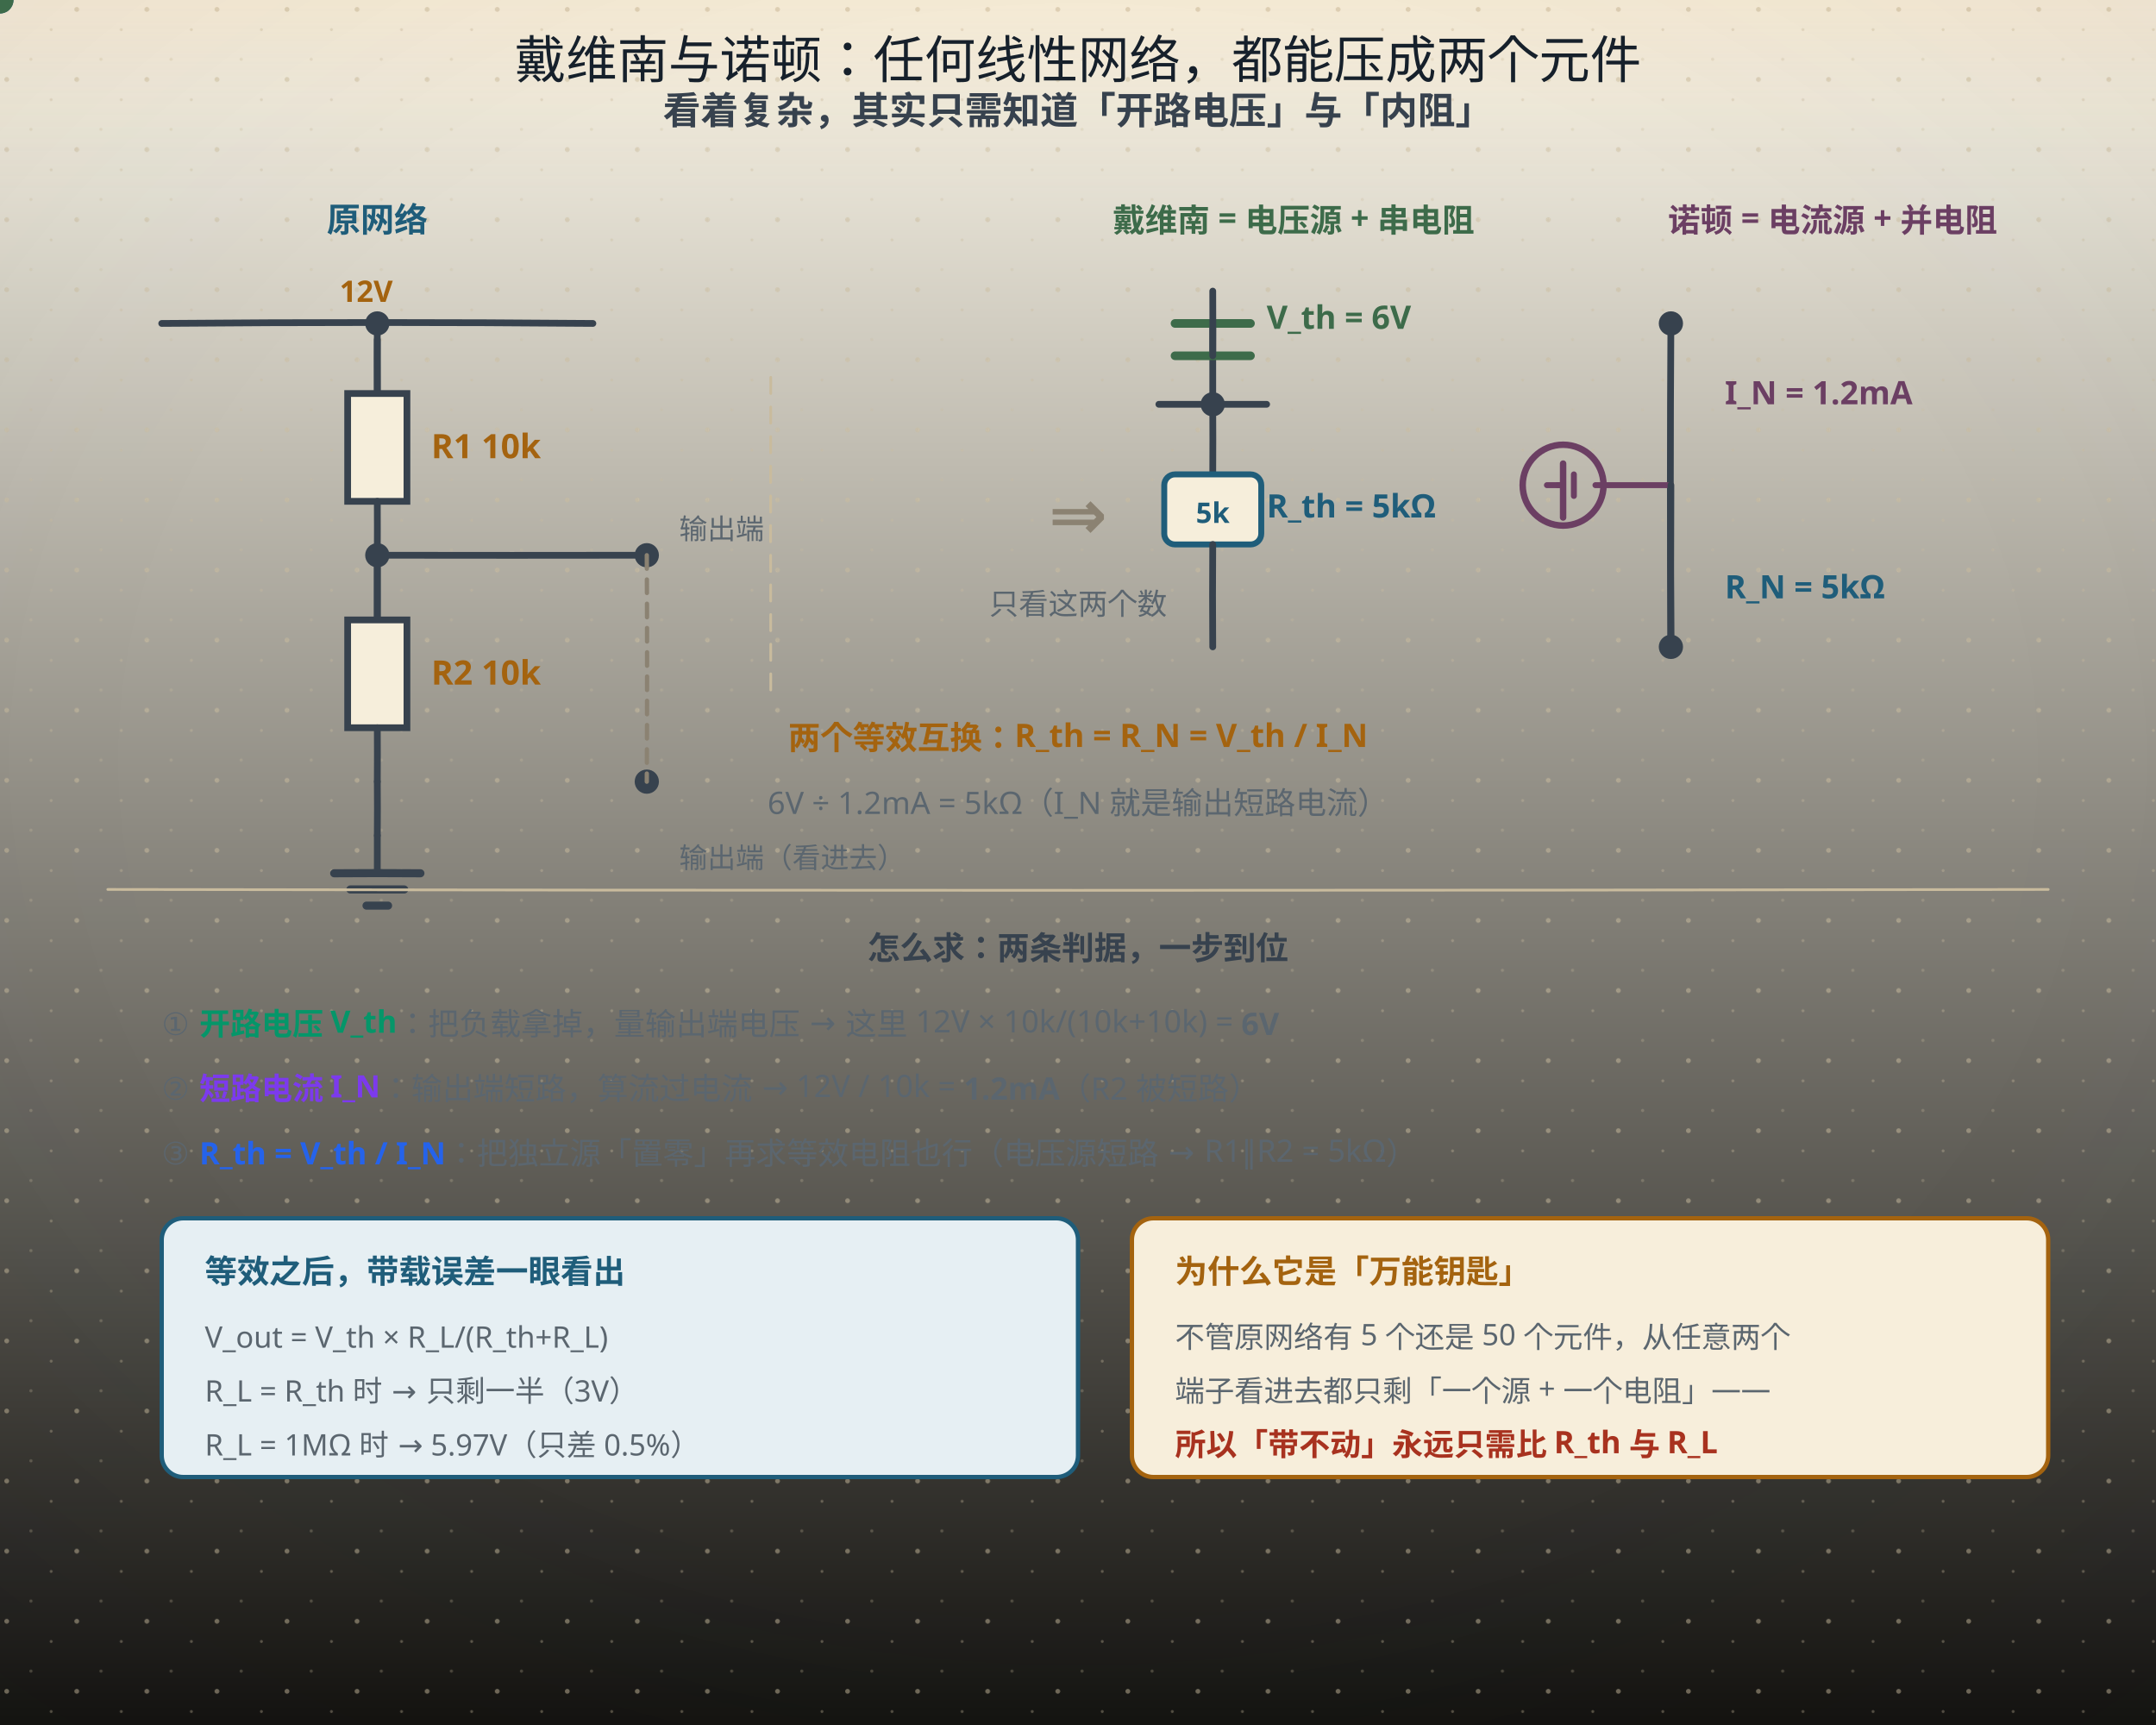
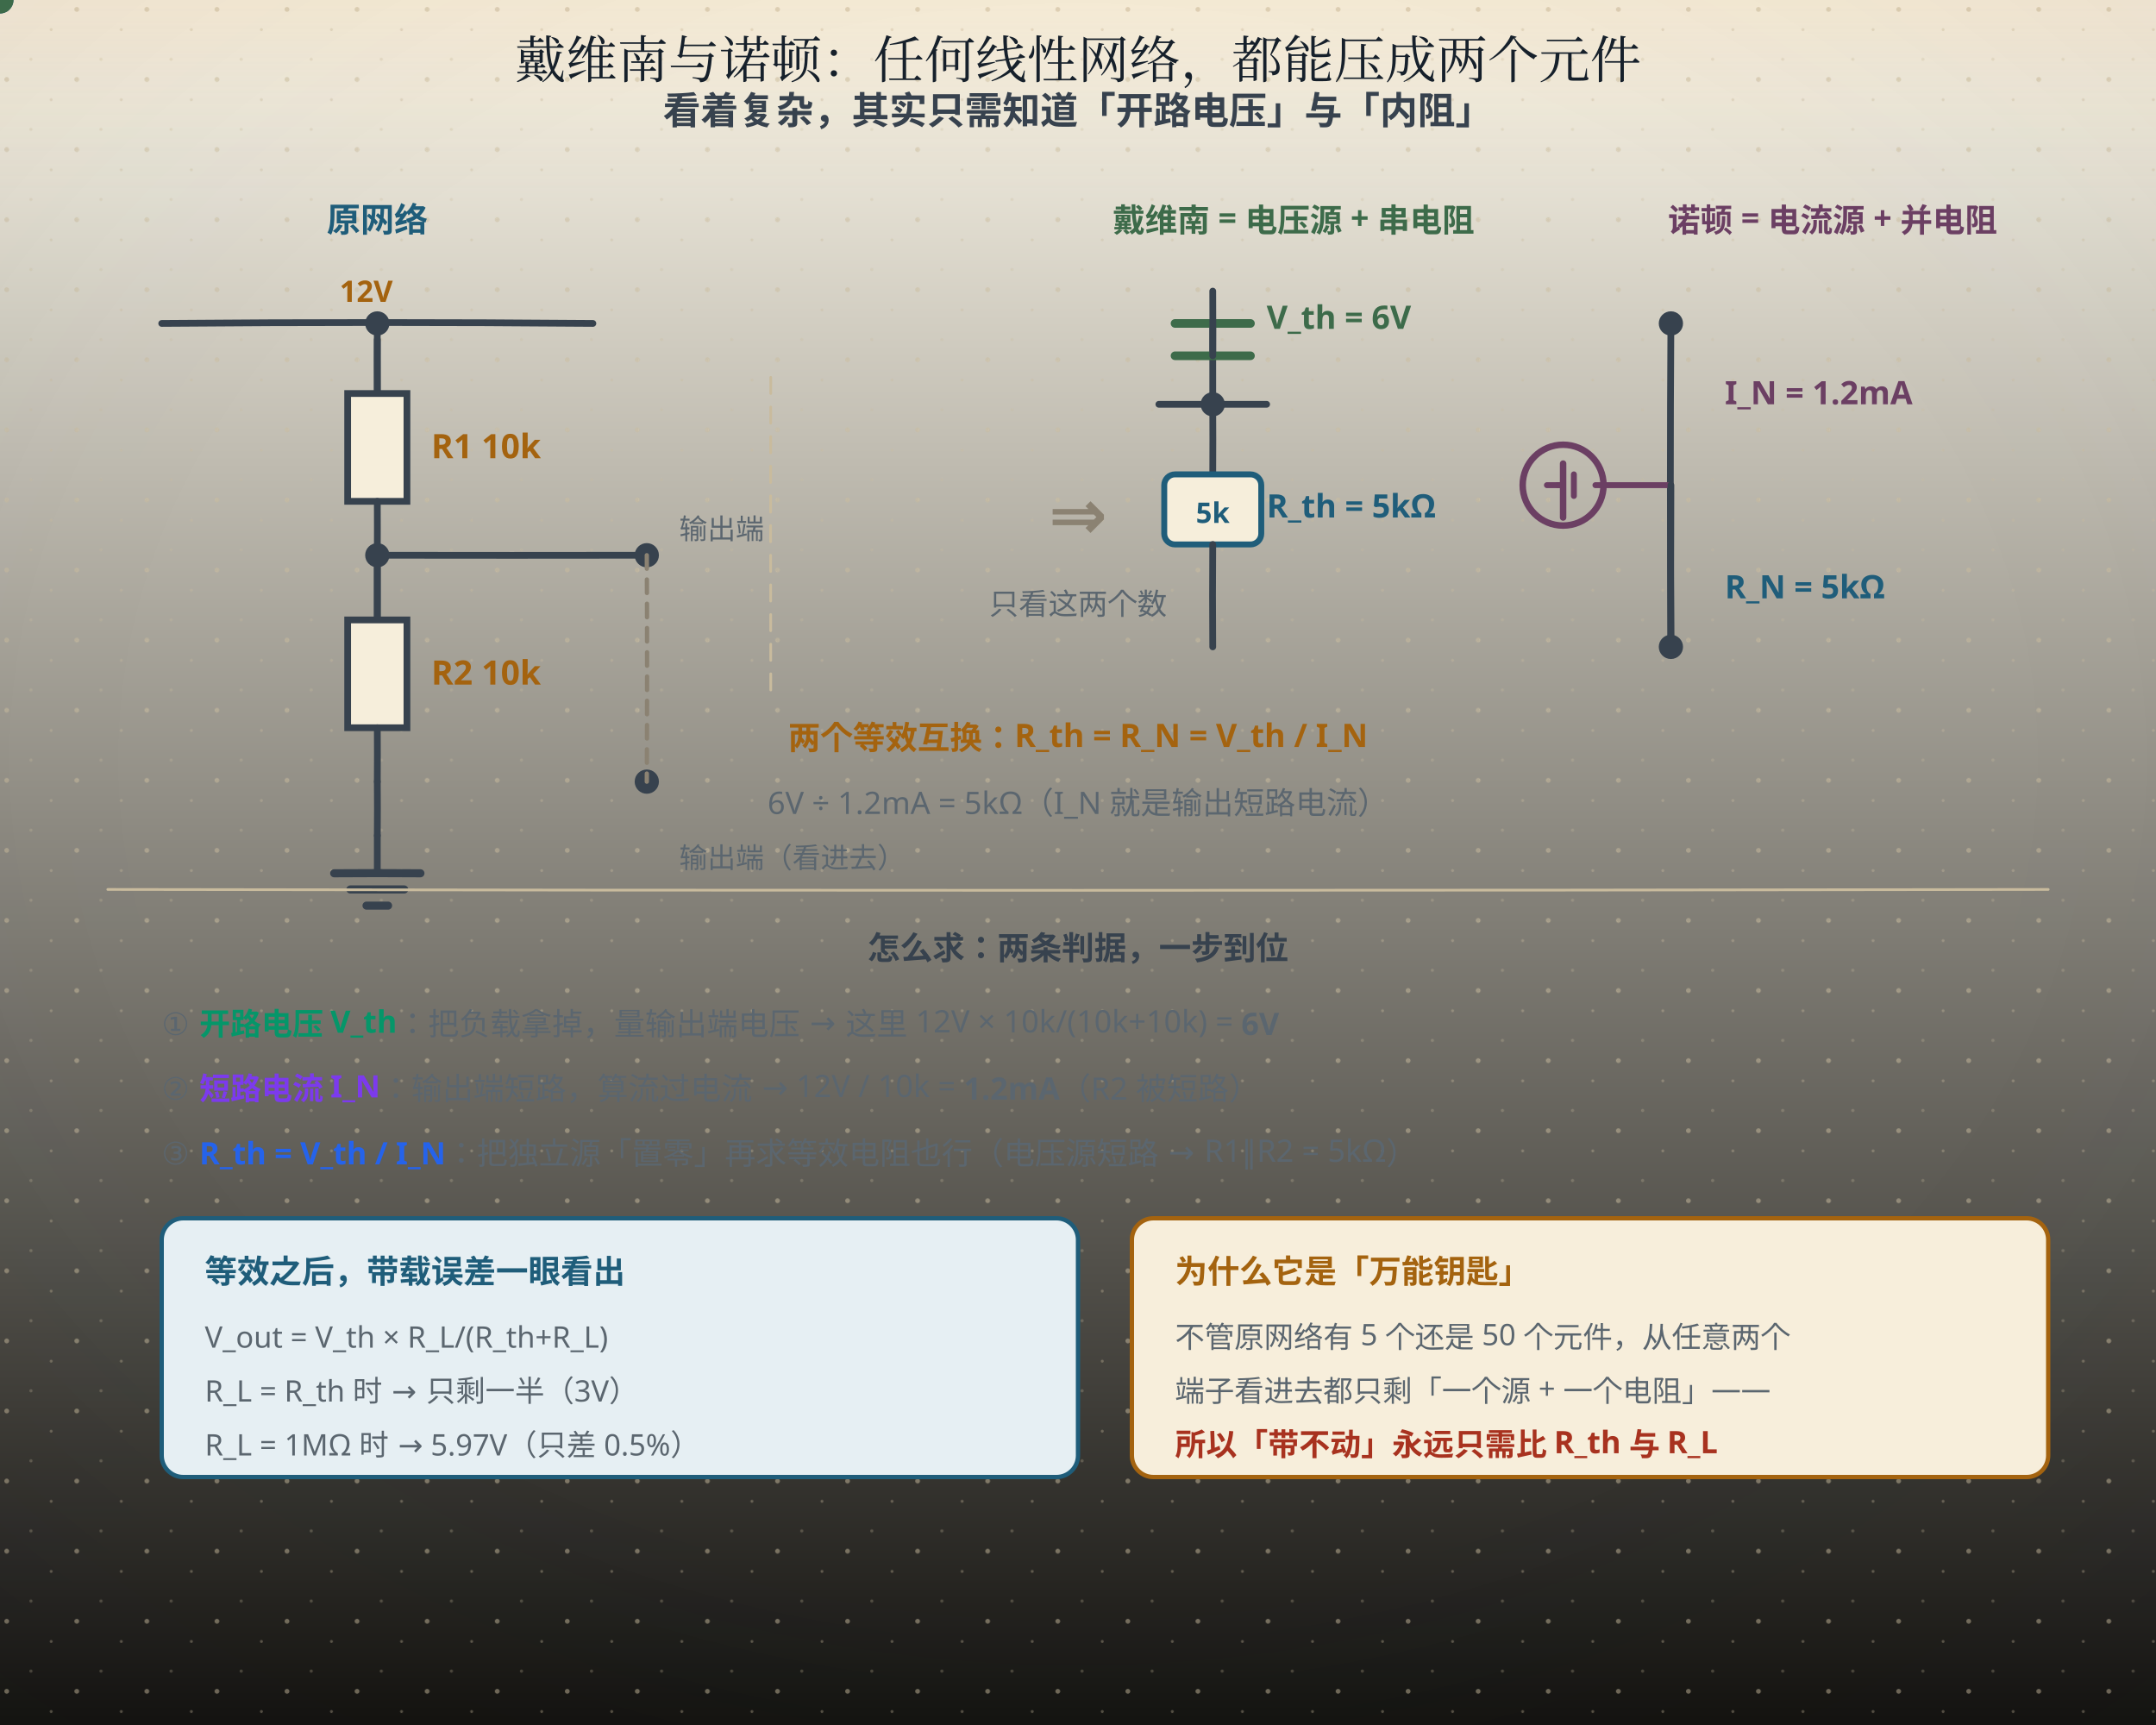
<svg xmlns="http://www.w3.org/2000/svg" width="800" height="640" viewBox="0 0 800 640" role="img" aria-labelledby="ttl">
  <defs>
    <linearGradient id="bgL" x1="0" y1="0" x2="0" y2="1">
      <stop offset="0" stop-color="#fdf8ea" />
      <stop offset="1" stop-color="#141310" />
    </linearGradient>
    <linearGradient id="bgD" x1="0" y1="0" x2="0" y2="1">
      <stop offset="0" stop-color="#141310" />
      <stop offset="1" stop-color="#1d1a14" />
    </linearGradient>
    <radialGradient id="vig" cx="0.5" cy="0.44" r="0.78">
      <stop offset="0.55" stop-color="#16202b" stop-opacity="0" />
      <stop offset="1" stop-color="#16202b" stop-opacity="0.055" />
    </radialGradient>
    <linearGradient id="hdr" x1="0" y1="0" x2="0" y2="1">
      <stop offset="0" stop-color="#a4630f" stop-opacity="0.10" />
      <stop offset="0.55" stop-color="#a4630f" stop-opacity="0.028" />
      <stop offset="1" stop-color="#a4630f" stop-opacity="0" />
    </linearGradient>
    <linearGradient id="hdrD" x1="0" y1="0" x2="0" y2="1">
      <stop offset="0" stop-color="#dcab63" stop-opacity="0.13" />
      <stop offset="0.55" stop-color="#dcab63" stop-opacity="0.04" />
      <stop offset="1" stop-color="#dcab63" stop-opacity="0" />
    </linearGradient>
    <pattern id="dots" width="26" height="26" patternUnits="userSpaceOnUse">
      <circle cx="2.5" cy="3.5" r="0.9" fill="#c9bb9d" />
      <circle cx="19" cy="11" r="0.55" fill="#c9bb9d" opacity="0.7" />
      <circle cx="11.5" cy="22" r="0.6" fill="#c9bb9d" opacity="0.55" />
    </pattern>
    <filter id="soft" x="-40%" y="-40%" width="180%" height="180%">
      <feDropShadow dx="0" dy="1.4" stdDeviation="2" flood-color="#16202b" flood-opacity="0.13" />
    </filter>
    <filter id="pglow" x="-70%" y="-70%" width="240%" height="240%">
      <feGaussianBlur stdDeviation="1.7" result="b" />
      <feMerge>
        <feMergeNode in="b" />
        <feMergeNode in="SourceGraphic" />
      </feMerge>
    </filter>
  </defs>
  <rect class="page-bg" width="800" height="640" fill="url(#bgL)" />
  <rect class="page-grain" width="800" height="640" fill="url(#dots)" />
  <rect class="page-vig" width="800" height="640" fill="url(#vig)" />
  <rect class="page-hdr" width="800" height="72" fill="url(#hdr)" />
  <style>
text{font-family:"Segoe UI","Microsoft YaHei","PingFang SC","Hiragino Sans GB",sans-serif;}
line,path,polyline,polygon{stroke-linecap:round;stroke-linejoin:round}
.page-bg{fill:url(#bgL)}
.page-grain{opacity:.5}
.page-vig{opacity:1}
.page-hdr{fill:url(#hdr)}
@media (prefers-color-scheme: dark){
.page-bg{fill:url(#bgD)}
.page-grain{opacity:.34}
.page-vig{opacity:.5}
.page-hdr{fill:url(#hdrD)}
[fill="#fdf8ea"]{fill:#141310}
[stroke="#fdf8ea"]{stroke:#141310}
[fill="#f6eedb"]{fill:#1d1a14}
[stroke="#f6eedb"]{stroke:#1d1a14}
[fill="#e0d3b8"]{fill:#3b3529}
[stroke="#e0d3b8"]{stroke:#3b3529}
[fill="#c9bb9d"]{fill:#4a4436}
[stroke="#c9bb9d"]{stroke:#4a4436}
[fill="#16202b"]{fill:#ece4d3}
[stroke="#16202b"]{stroke:#ece4d3}
[fill="#37424e"]{fill:#cfc6b4}
[stroke="#37424e"]{stroke:#cfc6b4}
[fill="#5b666f"]{fill:#a79e8b}
[stroke="#5b666f"]{stroke:#a79e8b}
[fill="#8b8272"]{fill:#857c6c}
[stroke="#8b8272"]{stroke:#857c6c}
text[fill="#fdf8ea"]{fill:#f9f3e3}
[fill="#e6eff3"]{fill:#17262e}
[fill="#e4f1f3"]{fill:#15262a}
[fill="#e8efe6"]{fill:#182418}
[fill="#f6e7e1"]{fill:#281a16}
[fill="#f7eedb"]{fill:#292114}
[fill="#efe8ee"]{fill:#241c22}
text[fill="#1f5d7a"]{fill:#7fb7cf}
:is(rect,circle,path,line,polygon,polyline,ellipse,g)[fill="#1f5d7a"]{fill:#2b4d5f}
[stroke="#1f5d7a"]{stroke:#6fa3b9}
text[fill="#2f7f96"]{fill:#8ac9d8}
:is(rect,circle,path,line,polygon,polyline,ellipse,g)[fill="#2f7f96"]{fill:#2b5660}
[stroke="#2f7f96"]{stroke:#77b2c1}
text[fill="#3d6b4a"]{fill:#98c096}
:is(rect,circle,path,line,polygon,polyline,ellipse,g)[fill="#3d6b4a"]{fill:#2f4a33}
[stroke="#3d6b4a"]{stroke:#7aa87c}
text[fill="#a8321f"]{fill:#e0907a}
:is(rect,circle,path,line,polygon,polyline,ellipse,g)[fill="#a8321f"]{fill:#55231b}
[stroke="#a8321f"]{stroke:#c07a63}
text[fill="#a4630f"]{fill:#dcab63}
:is(rect,circle,path,line,polygon,polyline,ellipse,g)[fill="#a4630f"]{fill:#553a17}
[stroke="#a4630f"]{stroke:#c08a45}
text[fill="#6b3f63"]{fill:#c4a2bf}
:is(rect,circle,path,line,polygon,polyline,ellipse,g)[fill="#6b3f63"]{fill:#452c40}
[stroke="#6b3f63"]{stroke:#a17c9b}
}
</style>
-   <text x="400" y="29" text-anchor="middle" font-size="19" font-weight="bold" fill="#16202b" style="font-family:'KaiTi','STKaiti','Kaiti SC','LXGW WenKai','Noto Serif SC',serif;font-weight:400">戴维南与诺顿：任何线性网络，都能压成两个元件</text>
+   <text x="400" y="29" text-anchor="middle" font-size="19" font-weight="bold" fill="#16202b" style="font-family:'KaiTi','STKaiti','Kaiti SC','LXGW WenKai','Noto Serif CJK SC','Source Han Serif SC','Songti SC','SimSun','Noto Serif SC',serif;font-weight:400">戴维南与诺顿：任何线性网络，都能压成两个元件</text>
  <text x="400" y="46" text-anchor="middle" font-size="14" font-weight="bold" fill="#37424e">看着复杂，其实只需知道「开路电压」与「内阻」</text>
  <text x="140" y="86" text-anchor="middle" font-size="12.5" font-weight="bold" fill="#1f5d7a">原网络</text>
  <path d="M60 120 Q140.00 119.32 220 120" fill="none" stroke="#37424e" stroke-width="2.5" />
  <circle cx="140" cy="120" r="4.5" fill="#37424e" />
  <text x="126" y="112" font-size="11" font-weight="bold" fill="#a4630f">12V</text>
  <path d="M140 120 Q139.93 133.00 140 146" fill="none" stroke="#37424e" stroke-width="2.5" />
  <path d="M140 126 Q140.00 136.00 140 146" fill="none" stroke="#37424e" stroke-width="2.5" />
  <rect x="129" y="146" width="22" height="40" fill="#f6eedb" stroke="#37424e" stroke-width="2.5" />
  <path d="M140 186 Q140.05 196.00 140 206" fill="none" stroke="#37424e" stroke-width="2.5" />
  <text x="160" y="170.0" font-size="12.5" font-weight="bold" fill="#a4630f">R1 10k</text>
  <circle cx="140" cy="206" r="4.5" fill="#37424e" />
  <path d="M140 206 Q140.01 218.00 140 230" fill="none" stroke="#37424e" stroke-width="2.5" />
  <path d="M140 210 Q139.99 220.00 140 230" fill="none" stroke="#37424e" stroke-width="2.5" />
  <rect x="129" y="230" width="22" height="40" fill="#f6eedb" stroke="#37424e" stroke-width="2.5" />
  <path d="M140 270 Q140.07 280.00 140 290" fill="none" stroke="#37424e" stroke-width="2.5" />
  <text x="160" y="254.0" font-size="12.5" font-weight="bold" fill="#a4630f">R2 10k</text>
  <path d="M140 290 Q140.09 300.00 140 310" fill="none" stroke="#37424e" stroke-width="2.5" />
  <path d="M140 310 Q139.98 317.00 140 324" fill="none" stroke="#37424e" stroke-width="2.5" />
  <path d="M124 324 Q140.00 323.87 156 324" fill="none" stroke="#37424e" stroke-width="3" />
  <path d="M130 330 Q140.00 330.04 150 330" fill="none" stroke="#37424e" stroke-width="3" />
  <line x1="136" y1="336" x2="144" y2="336" stroke="#37424e" stroke-width="3" />
  <path d="M140 206 Q190.00 206.08 240 206" fill="none" stroke="#37424e" stroke-width="2.5" />
  <circle cx="240" cy="206" r="4.5" fill="#37424e" />
  <circle cx="240" cy="290" r="4.5" fill="#37424e" />
  <path d="M240 206 Q240.21 248.00 240 290" fill="none" stroke="#8b8272" stroke-width="1.6" stroke-dasharray="5,4" />
  <text x="252" y="200" font-size="10.5" fill="#5b666f">输出端</text>
  <text x="252" y="322" font-size="10.5" fill="#5b666f">输出端（看进去）</text>
  <circle r="5" fill="#1f5d7a">
    <animateMotion dur="11s" begin="-0.3s" repeatCount="indefinite" path="M60,120 L200,120 L140,122 L140,144" />
  </circle>
  <circle r="4.5" fill="#3d6b4a">
    <animateMotion dur="11s" begin="-0.9s" repeatCount="indefinite" path="M450,110 L450,240" />
  </circle>
  <circle r="4.5" fill="#6b3f63">
    <animateMotion dur="3.6s" repeatCount="indefinite" path="M580,180 m-17,0 a17,17 0 1,0 34,0 a17,17 0 1,0 -34,0" />
  </circle>
  <circle r="4.5" fill="#a4630f">
    <animateMotion dur="11s" begin="-2.2s" repeatCount="indefinite" path="M142,208 L236,208 L236,286" />
  </circle>
  <circle r="5" fill="#3d6b4a">
    <animateMotion dur="11s" begin="-1.1s" repeatCount="indefinite" path="M142,208 L142,228" />
  </circle>
  <text x="400" y="200" text-anchor="middle" font-size="26" font-weight="bold" fill="#8b8272">⇒</text>
  <text x="400" y="228" text-anchor="middle" font-size="11" fill="#5b666f">只看这两个数</text>
  <path d="M286 140 Q285.88 198.00 286 256" fill="none" stroke="#c9bb9d" stroke-width="1" stroke-dasharray="6,5" />
  <text x="480" y="86" text-anchor="middle" font-size="12" font-weight="bold" fill="#3d6b4a">戴维南 = 电压源 + 串电阻</text>
  <path d="M430 150 Q450.00 150.01 470 150" fill="none" stroke="#37424e" stroke-width="2.5" />
  <circle cx="450" cy="150" r="4.5" fill="#37424e" />
  <path d="M450 120 Q449.98 135.00 450 150" fill="none" stroke="#37424e" stroke-width="2.5" />
  <path d="M436 120 Q450.00 120.01 464 120" fill="none" stroke="#3d6b4a" stroke-width="3.2" />
  <path d="M436 132 Q450.00 131.98 464 132" fill="none" stroke="#3d6b4a" stroke-width="3.2" />
  <path d="M450 132 Q450.06 120.00 450 108" fill="none" stroke="#37424e" stroke-width="2.5" />
  <path d="M450 150 Q450.08 163.00 450 176" fill="none" stroke="#37424e" stroke-width="2.5" />
  <rect x="432" y="176" width="36" height="26" rx="4" fill="#f6eedb" stroke="#1f5d7a" stroke-width="2.2" />
  <text x="450" y="194" text-anchor="middle" font-size="10.5" font-weight="bold" fill="#1f5d7a">5k</text>
  <path d="M450 202 Q449.86 221.00 450 240" fill="none" stroke="#37424e" stroke-width="2.5" />
  <text x="470" y="122" font-size="12" font-weight="bold" fill="#3d6b4a">V_th = 6V<animate attributeName="opacity" values="1;0.45;1" dur="2.6s" repeatCount="indefinite" />
  </text>
  <text x="470" y="192" font-size="12" font-weight="bold" fill="#1f5d7a">R_th = 5kΩ<animate attributeName="opacity" values="1;0.45;1" dur="2.6s" repeatCount="indefinite" />
  </text>
  <text x="680" y="86" text-anchor="middle" font-size="12" font-weight="bold" fill="#6b3f63">诺顿 = 电流源 + 并电阻</text>
  <path d="M620 120 Q619.60 180.00 620 240" fill="none" stroke="#37424e" stroke-width="2.5" />
  <circle cx="620" cy="120" r="4.5" fill="#37424e" />
  <circle cx="620" cy="240" r="4.5" fill="#37424e" />
  <circle cx="580" cy="180" r="15" fill="none" stroke="#6b3f63" stroke-width="2.4" />
  <path d="M580 172 Q579.98 182.00 580 192" fill="none" stroke="#6b3f63" stroke-width="2.4" />
  <path d="M584,176 L584,184 M578,180 L580,180 M592,180 L620,180" fill="none" stroke="#6b3f63" stroke-width="2.2" />
  <line x1="580" y1="180" x2="574" y2="180" stroke="#6b3f63" stroke-width="2.2" />
  <path d="M620 180 Q619.85 210.00 620 240" fill="none" stroke="#37424e" stroke-width="2.5" />
  <text x="640" y="150" font-size="12" font-weight="bold" fill="#6b3f63">I_N = 1.2mA<animate attributeName="opacity" values="1;0.45;1" dur="2.6s" repeatCount="indefinite" />
  </text>
  <text x="640" y="222" font-size="12" font-weight="bold" fill="#1f5d7a">R_N = 5kΩ</text>
  <text x="400" y="278" text-anchor="middle" font-size="12" font-weight="bold" fill="#a4630f">两个等效互换：R_th = R_N = V_th / I_N</text>
  <text x="400" y="302" text-anchor="middle" font-size="11.5" fill="#5b666f">6V ÷ 1.2mA = 5kΩ（I_N 就是输出短路电流）</text>
  <path d="M40 330 Q400.00 330.65 760 330" fill="none" stroke="#c9bb9d" stroke-width="1" />
  <text x="400" y="356" text-anchor="middle" font-size="12" font-weight="bold" fill="#37424e">怎么求：两条判据，一步到位</text>
  <text x="60" y="384" font-size="11.5" fill="#5b666f">① <tspan font-weight="bold" fill="#059669">开路电压 V_th</tspan>：把负载拿掉，量输出端电压 → 这里 12V × 10k/(10k+10k) = <tspan font-weight="bold">6V</tspan>
  </text>
  <text x="60" y="408" font-size="11.5" fill="#5b666f">② <tspan font-weight="bold" fill="#7c3aed">短路电流 I_N</tspan>：输出端短路，算流过电流 → 12V / 10k = <tspan font-weight="bold">1.2mA</tspan>（R2 被短路）</text>
  <text x="60" y="432" font-size="11.5" fill="#5b666f">③ <tspan font-weight="bold" fill="#2563eb">R_th = V_th / I_N</tspan>：把独立源「置零」再求等效电阻也行（电压源短路 → R1∥R2 = 5kΩ）</text>
  <rect x="60" y="452" width="340" height="96" rx="8" fill="#e6eff3" stroke="#1f5d7a" stroke-width="1.6" />
  <text x="76" y="476" font-size="12" font-weight="bold" fill="#1f5d7a">等效之后，带载误差一眼看出</text>
  <text x="76" y="500" font-size="11" fill="#5b666f">V_out = V_th × R_L/(R_th+R_L)</text>
  <text x="76" y="520" font-size="11" fill="#5b666f">R_L = R_th 时 → 只剩一半（3V）</text>
  <text x="76" y="540" font-size="11" fill="#5b666f">R_L = 1MΩ 时 → 5.97V（只差 0.5%）</text>
  <rect x="420" y="452" width="340" height="96" rx="8" fill="#f7eedb" stroke="#a4630f" stroke-width="1.6" />
  <text x="436" y="476" font-size="12" font-weight="bold" fill="#a4630f">为什么它是「万能钥匙」</text>
  <text x="436" y="500" font-size="11" fill="#5b666f">不管原网络有 5 个还是 50 个元件，从任意两个</text>
  <text x="436" y="520" font-size="11" fill="#5b666f">端子看进去都只剩「一个源 + 一个电阻」——</text>
  <text x="436" y="540" font-size="11.5" font-weight="bold" fill="#a8321f">所以「带不动」永远只需比 R_th 与 R_L</text>
  <g>
    <animateTransform attributeName="transform" type="translate" values="0 6.0;0 0.0;0 0.0;0 6.0;0 6.0" keyTimes="0;0.03;0.2;0.25;1" dur="11s" repeatCount="indefinite" />
    <rect x="185.7" y="599.0" width="428.5" height="24.1" rx="12.0" fill="#1f5d7a" fill-opacity="0.09" stroke="#1f5d7a" stroke-opacity="0.38" stroke-width="1.3" filter="url(#soft)" opacity="0">
      <animate attributeName="opacity" values="0;1;1;0;0" keyTimes="0;0.03;0.2;0.25;1" dur="11s" repeatCount="indefinite" />
    </rect>
    <text x="400" y="612" text-anchor="middle" font-size="14.5" font-weight="bold" fill="#1f5d7a" opacity="0">① 开路电压、短路电流，两个数就定下整个网络的对外性格<animate attributeName="opacity" values="0;1;1;0;0" keyTimes="0;0.03;0.2;0.25;1" dur="11s" repeatCount="indefinite" />
    </text>
  </g>
  <g>
    <animateTransform attributeName="transform" type="translate" values="0 6.0;0 6.0;0 0.0;0 0.0;0 6.0;0 6.0" keyTimes="0;0.25;0.3;0.5;0.55;1" dur="11s" repeatCount="indefinite" />
    <rect x="170.6" y="599.0" width="458.8" height="24.1" rx="12.0" fill="#6b3f63" fill-opacity="0.09" stroke="#6b3f63" stroke-opacity="0.38" stroke-width="1.3" filter="url(#soft)" opacity="0">
      <animate attributeName="opacity" values="0;0;1;1;0;0" keyTimes="0;0.25;0.3;0.5;0.55;1" dur="11s" repeatCount="indefinite" />
    </rect>
    <text x="400" y="612" text-anchor="middle" font-size="14.5" font-weight="bold" fill="#6b3f63" opacity="0">② 戴维南与诺顿是对偶：一个电压源串电阻，一个电流源并电阻<animate attributeName="opacity" values="0;0;1;1;0;0" keyTimes="0;0.25;0.3;0.5;0.55;1" dur="11s" repeatCount="indefinite" />
    </text>
  </g>
  <g>
    <animateTransform attributeName="transform" type="translate" values="0 6.0;0 6.0;0 0.0;0 0.0;0 6.0;0 6.0" keyTimes="0;0.55;0.6;0.8;0.85;1" dur="11s" repeatCount="indefinite" />
    <rect x="167.5" y="599.0" width="465.0" height="24.1" rx="12.0" fill="#3d6b4a" fill-opacity="0.09" stroke="#3d6b4a" stroke-opacity="0.38" stroke-width="1.3" filter="url(#soft)" opacity="0">
      <animate attributeName="opacity" values="0;0;1;1;0;0" keyTimes="0;0.55;0.6;0.8;0.85;1" dur="11s" repeatCount="indefinite" />
    </rect>
    <text x="400" y="612" text-anchor="middle" font-size="14.5" font-weight="bold" fill="#3d6b4a" opacity="0">③ 换算只需一个式子：R_th = V_th / I_N = 6V / 1.2mA = 5kΩ<animate attributeName="opacity" values="0;0;1;1;0;0" keyTimes="0;0.55;0.6;0.8;0.85;1" dur="11s" repeatCount="indefinite" />
    </text>
  </g>
  <g>
    <animateTransform attributeName="transform" type="translate" values="0 6.0;0 6.0;0 0.0;0 0.0" keyTimes="0;0.85;0.9;1" dur="11s" repeatCount="indefinite" />
    <rect x="93.0" y="599.0" width="614.0" height="24.1" rx="12.0" fill="#a4630f" fill-opacity="0.09" stroke="#a4630f" stroke-opacity="0.38" stroke-width="1.3" filter="url(#soft)" opacity="0">
      <animate attributeName="opacity" values="0;0;1;1" keyTimes="0;0.85;0.9;1" dur="11s" repeatCount="indefinite" />
    </rect>
    <text x="400" y="612" text-anchor="middle" font-size="14.5" font-weight="bold" fill="#a4630f" opacity="0">④ 用途：判断「带不带得动」只需比 R_th 与 R_L —— 回溯 0.3 分压器与 0.6 恒压源<animate attributeName="opacity" values="0;0;1;1" keyTimes="0;0.85;0.9;1" dur="11s" repeatCount="indefinite" />
    </text>
  </g>
</svg>
